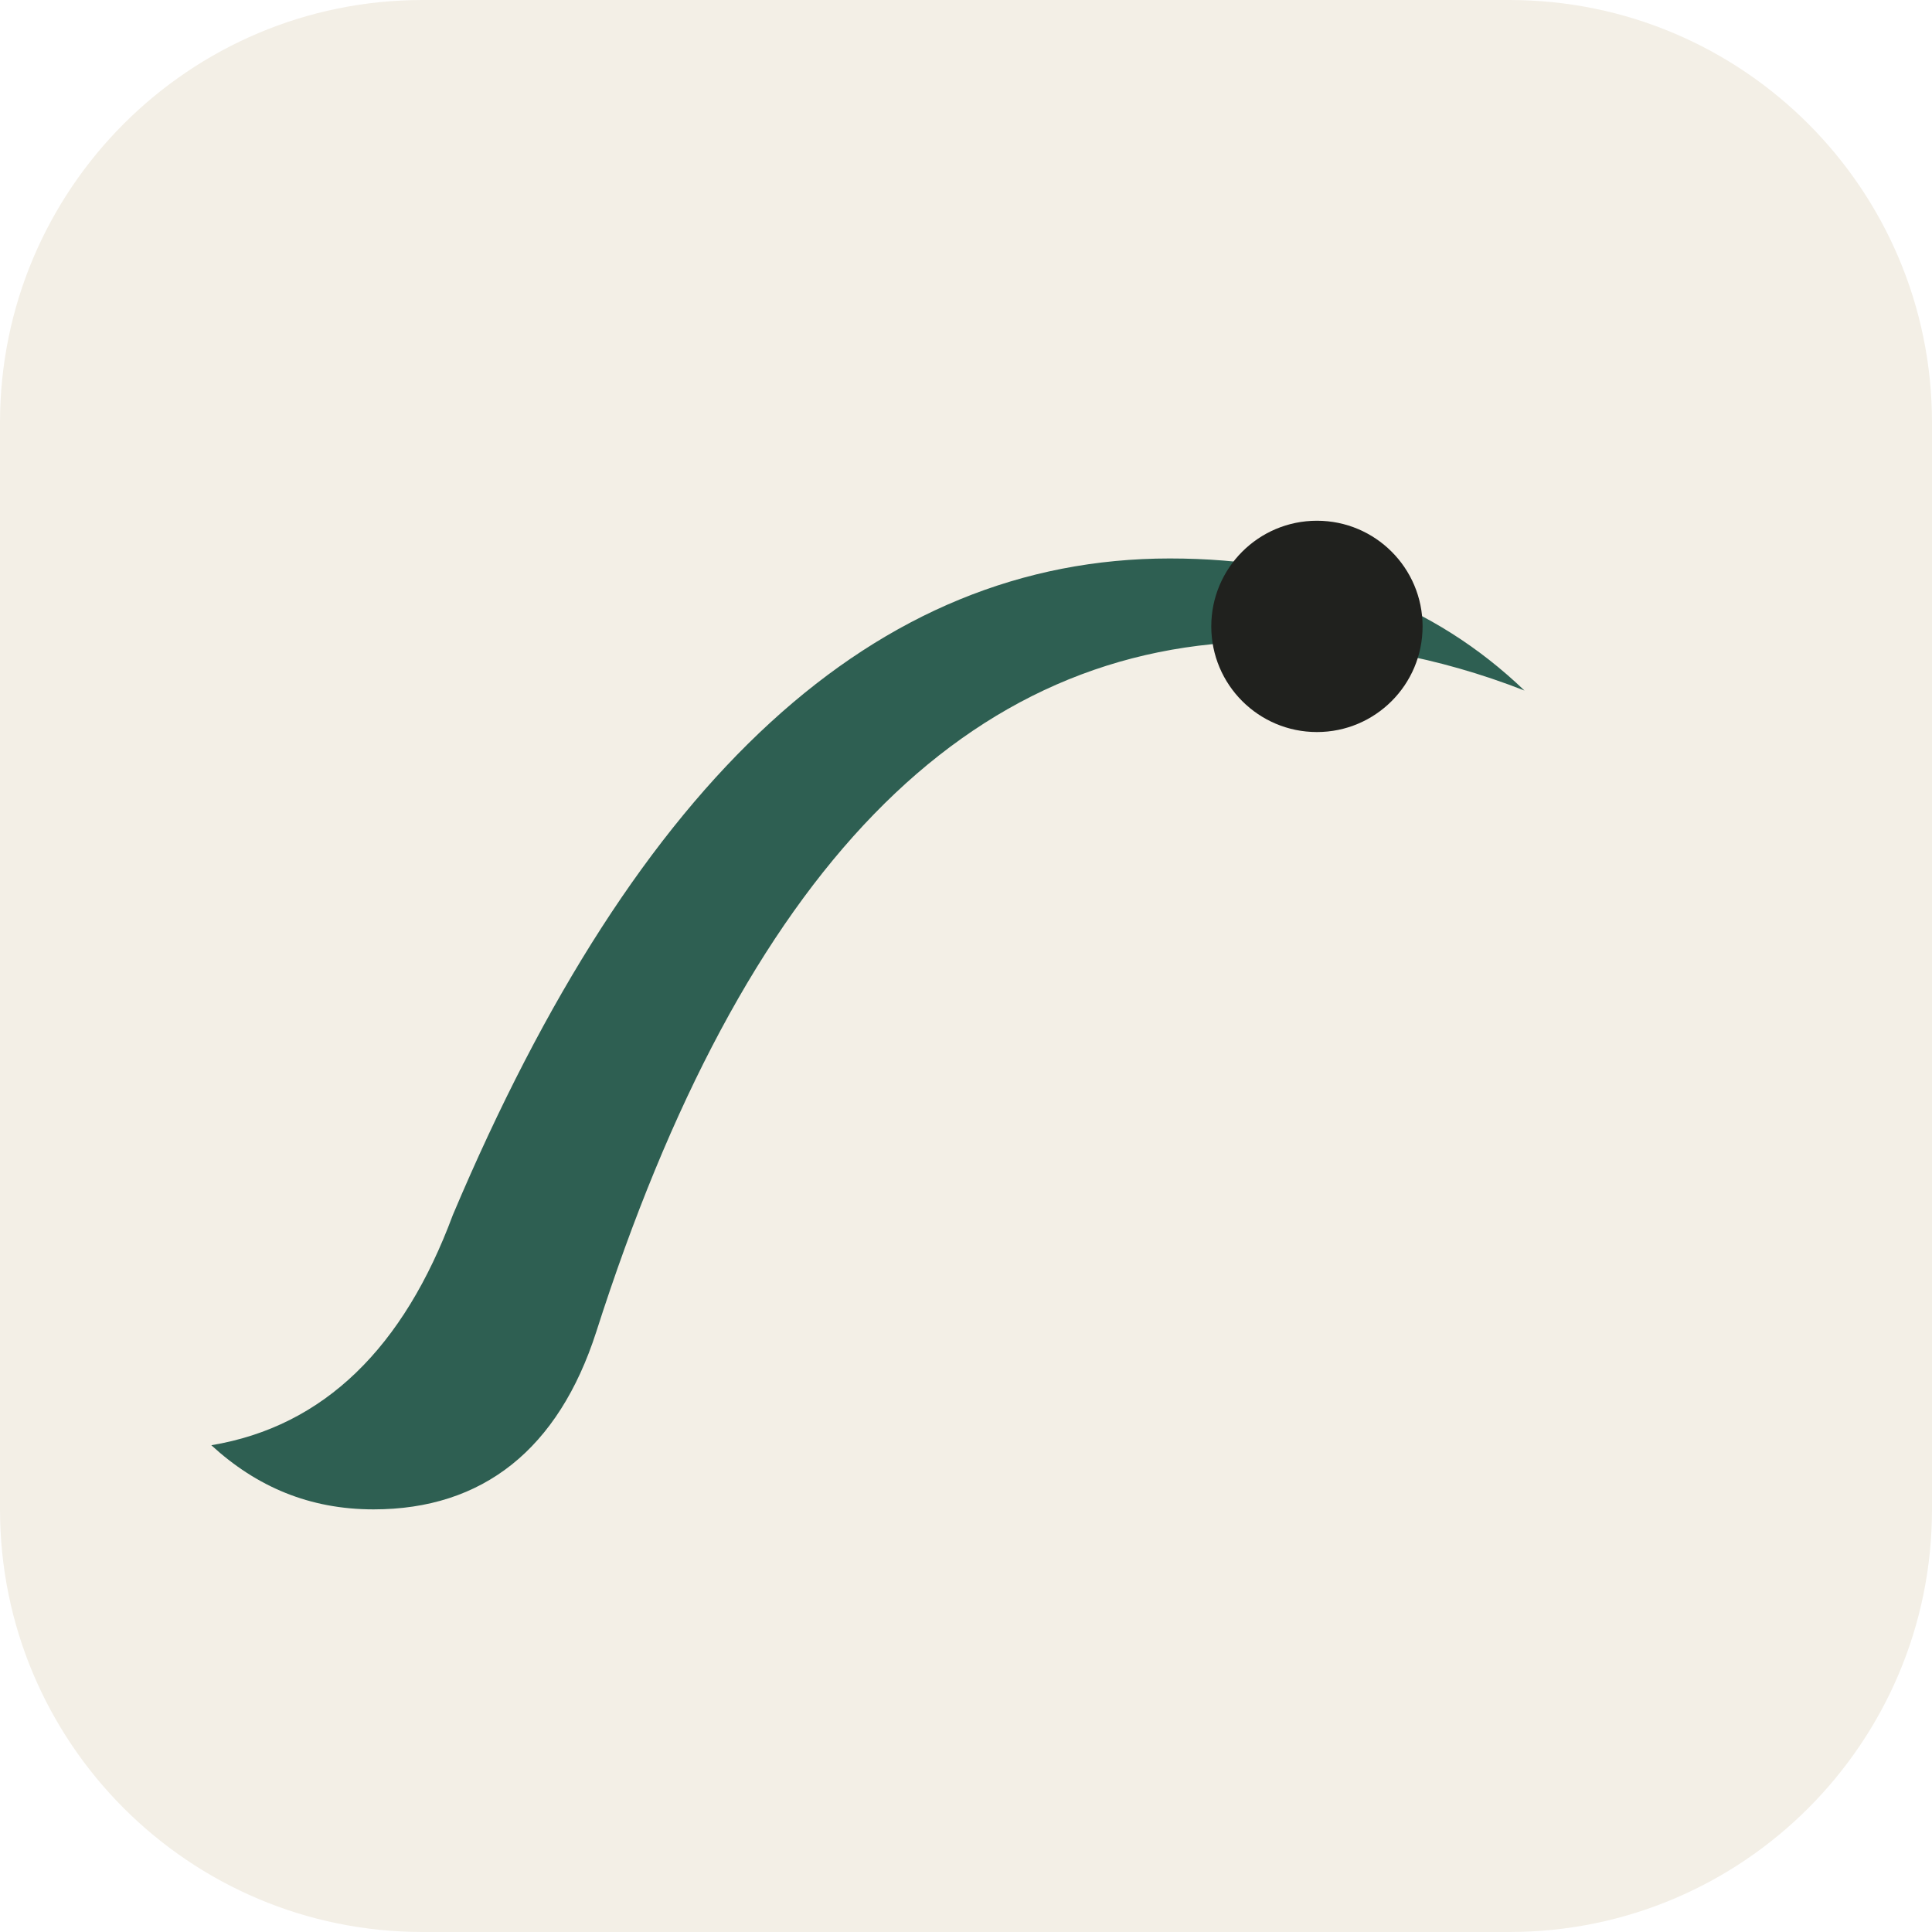
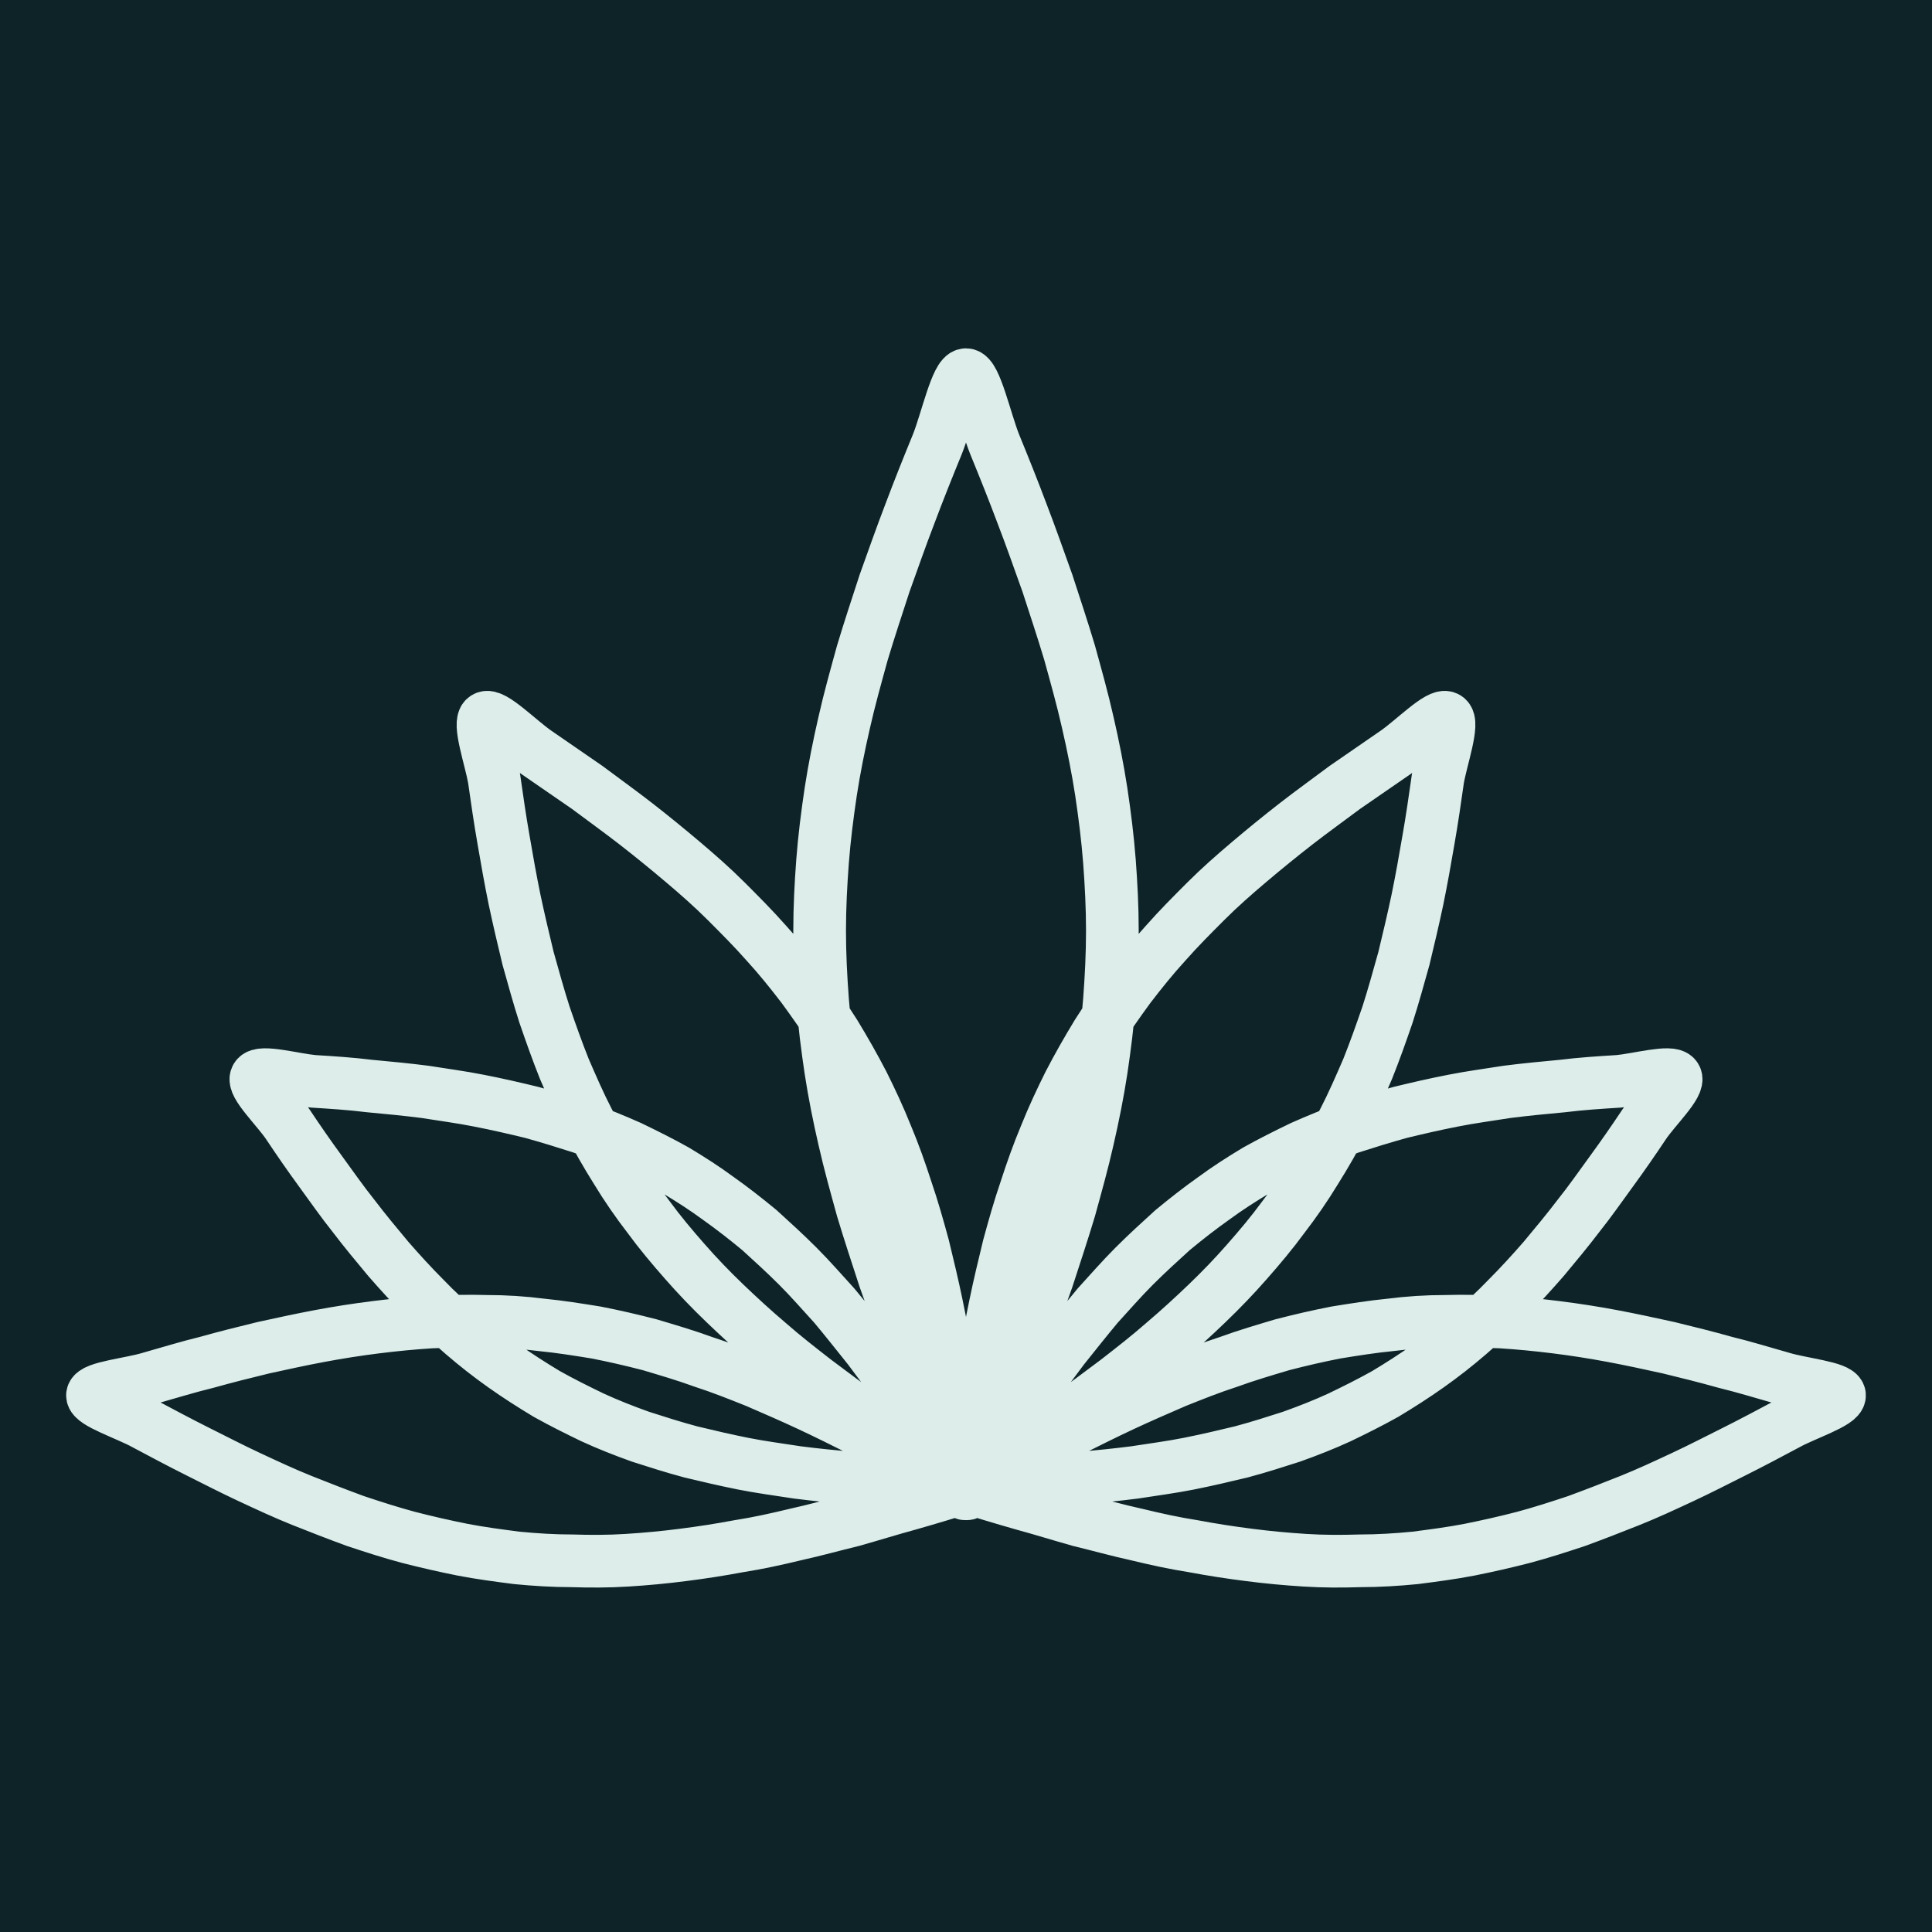
- <svg xmlns="http://www.w3.org/2000/svg" viewBox="0 0 512 512" role="img" aria-label="Rheo">
-   <rect width="512" height="512" rx="112" fill="#f3efe6" />
-   <path d="M120 322c49-116 112-174 190-174 39 0 70 12 94 35-23-9-46-13-68-13-80 0-139 61-178 183-10 31-30 47-59 47-17 0-31-6-43-17 30-5 51-26 64-61Z" fill="#2e5f52" />
-   <circle cx="349" cy="166" r="28" fill="#20211e" />
+ <svg xmlns="http://www.w3.org/2000/svg" viewBox="175 -4 330 330">
+   <rect x="175" y="-4" width="330" height="330" fill="#0D2328" />
+   <path d="M 340.0 258.0 C 338.5 257.2 334.1 254.7 331.1 253.1 C 328.1 251.5 325.1 250.0 322.2 248.4 C 319.2 246.9 316.2 245.4 313.2 244.0 C 310.2 242.6 307.2 241.3 304.2 240.0 C 301.2 238.8 298.2 237.6 295.1 236.6 C 292.1 235.5 289.0 234.6 286.0 233.7 C 282.9 232.9 279.9 232.2 276.8 231.6 C 273.7 231.1 270.6 230.6 267.5 230.3 C 264.4 229.9 261.3 229.7 258.1 229.7 C 255.0 229.6 251.9 229.7 248.7 229.8 C 245.5 230.0 242.4 230.3 239.2 230.7 C 236.0 231.1 232.8 231.6 229.6 232.2 C 226.4 232.8 223.2 233.5 220.0 234.2 C 216.7 235.0 213.5 235.8 210.3 236.7 C 207.0 237.5 203.8 238.5 200.6 239.4 C 197.3 240.4 191.0 241.0 190.8 242.3 C 190.7 243.6 196.8 245.6 199.7 247.2 C 202.7 248.8 205.7 250.4 208.7 251.9 C 211.7 253.4 214.6 254.9 217.6 256.3 C 220.6 257.7 223.6 259.1 226.6 260.3 C 229.6 261.5 232.7 262.7 235.7 263.8 C 238.7 264.8 241.8 265.8 244.8 266.6 C 247.9 267.4 251.0 268.1 254.0 268.7 C 257.1 269.3 260.2 269.7 263.3 270.1 C 266.4 270.4 269.5 270.6 272.7 270.6 C 275.8 270.7 279.0 270.7 282.1 270.5 C 285.3 270.3 288.5 270.0 291.6 269.6 C 294.8 269.2 298.0 268.7 301.2 268.1 C 304.4 267.6 307.6 266.9 310.9 266.1 C 314.1 265.4 317.3 264.5 320.6 263.7 C 323.8 262.8 327.0 261.8 330.3 260.9 C 333.5 260.0 338.4 258.5 340.0 258.0 C 341.6 257.5 340.9 259.3 340.0 258.0 C 339.1 256.7 336.4 252.6 334.6 249.9 C 332.7 247.2 330.9 244.6 329.1 242.0 C 327.2 239.4 325.3 236.8 323.4 234.3 C 321.4 231.8 319.5 229.4 317.5 227.0 C 315.4 224.7 313.4 222.4 311.3 220.3 C 309.1 218.1 306.9 216.1 304.7 214.1 C 302.4 212.2 300.1 210.4 297.7 208.7 C 295.4 207.0 292.9 205.4 290.4 203.9 C 287.9 202.5 285.3 201.2 282.6 199.9 C 279.9 198.7 277.2 197.6 274.4 196.6 C 271.6 195.7 268.7 194.8 265.8 194.0 C 262.9 193.3 259.9 192.6 256.8 192.0 C 253.8 191.4 250.7 191.0 247.6 190.5 C 244.5 190.1 241.3 189.8 238.1 189.5 C 234.9 189.1 231.7 188.9 228.5 188.7 C 225.3 188.4 219.5 186.8 218.8 188.0 C 218.0 189.2 222.4 193.4 224.2 196.1 C 226.0 198.8 227.8 201.4 229.7 204.0 C 231.6 206.6 233.4 209.2 235.4 211.7 C 237.3 214.2 239.3 216.6 241.3 219.0 C 243.3 221.3 245.4 223.6 247.5 225.7 C 249.6 227.9 251.8 229.9 254.1 231.9 C 256.3 233.8 258.6 235.6 261.0 237.3 C 263.4 239.0 265.9 240.6 268.4 242.1 C 270.9 243.5 273.5 244.8 276.2 246.1 C 278.8 247.3 281.6 248.4 284.4 249.4 C 287.2 250.3 290.0 251.2 293.0 252.0 C 295.9 252.7 298.9 253.4 301.9 254.0 C 304.9 254.6 308.0 255.0 311.2 255.5 C 314.3 255.9 317.4 256.2 320.6 256.5 C 323.8 256.9 327.0 257.1 330.3 257.3 C 333.5 257.6 338.4 257.9 340.0 258.0 C 341.6 258.1 340.2 259.7 340.0 258.0 C 339.8 256.3 339.0 251.0 338.5 247.5 C 338.0 244.0 337.5 240.5 336.9 237.1 C 336.3 233.7 335.7 230.2 335.0 226.9 C 334.3 223.5 333.5 220.2 332.7 216.9 C 331.8 213.6 330.9 210.4 329.8 207.2 C 328.8 204.1 327.7 201.0 326.4 197.9 C 325.2 194.9 323.8 191.9 322.4 189.1 C 320.9 186.2 319.3 183.4 317.6 180.6 C 315.9 177.9 314.0 175.2 312.1 172.6 C 310.1 170.0 308.1 167.5 305.9 165.1 C 303.7 162.6 301.4 160.3 299.0 157.9 C 296.7 155.6 294.2 153.4 291.6 151.2 C 289.0 149.0 286.3 146.8 283.6 144.7 C 280.9 142.6 278.1 140.6 275.3 138.5 C 272.4 136.5 269.5 134.5 266.6 132.5 C 263.7 130.5 259.1 125.8 257.9 126.6 C 256.6 127.3 258.8 133.6 259.4 137.0 C 259.9 140.5 260.4 144.0 261.0 147.4 C 261.6 150.9 262.2 154.3 262.9 157.7 C 263.6 161.0 264.4 164.4 265.2 167.7 C 266.1 170.9 267.0 174.2 268.0 177.3 C 269.1 180.5 270.2 183.6 271.4 186.6 C 272.7 189.6 274.0 192.6 275.5 195.5 C 277.0 198.4 278.6 201.2 280.3 203.9 C 282.0 206.7 283.8 209.3 285.8 211.9 C 287.7 214.5 289.8 217.0 292.0 219.5 C 294.1 221.9 296.4 224.3 298.8 226.6 C 301.2 228.9 303.7 231.2 306.3 233.4 C 308.8 235.6 311.5 237.7 314.2 239.8 C 317.0 241.9 319.8 244.0 322.6 246.0 C 325.4 248.1 328.3 250.1 331.2 252.1 C 334.1 254.1 338.5 257.0 340.0 258.0 C 341.5 259.0 339.2 260.0 340.0 258.0 C 340.8 256.0 343.3 250.1 344.9 246.1 C 346.5 242.2 348.1 238.2 349.6 234.2 C 351.1 230.3 352.5 226.3 353.9 222.4 C 355.2 218.4 356.5 214.5 357.7 210.5 C 358.8 206.5 359.9 202.6 360.8 198.6 C 361.7 194.7 362.5 190.7 363.1 186.8 C 363.7 182.8 364.2 178.8 364.5 174.9 C 364.8 170.9 365.0 167.0 365.0 163.0 C 365.0 159.0 364.8 155.1 364.5 151.1 C 364.2 147.2 363.7 143.2 363.1 139.2 C 362.5 135.3 361.7 131.3 360.8 127.4 C 359.9 123.4 358.8 119.5 357.7 115.5 C 356.5 111.5 355.2 107.6 353.9 103.6 C 352.5 99.7 351.1 95.7 349.6 91.8 C 348.1 87.8 346.5 83.8 344.9 79.9 C 343.3 75.9 341.6 68.0 340.0 68.0 C 338.4 68.0 336.7 75.9 335.1 79.9 C 333.5 83.8 331.9 87.8 330.4 91.8 C 328.9 95.7 327.5 99.7 326.1 103.6 C 324.8 107.6 323.5 111.5 322.3 115.5 C 321.2 119.5 320.1 123.4 319.2 127.4 C 318.3 131.3 317.5 135.3 316.9 139.2 C 316.3 143.2 315.8 147.2 315.5 151.1 C 315.2 155.1 315.0 159.0 315.0 163.0 C 315.0 167.0 315.2 170.9 315.5 174.9 C 315.8 178.8 316.3 182.8 316.9 186.8 C 317.5 190.7 318.3 194.7 319.2 198.6 C 320.1 202.6 321.2 206.5 322.3 210.5 C 323.5 214.5 324.8 218.4 326.1 222.4 C 327.5 226.3 328.9 230.3 330.4 234.2 C 331.9 238.2 333.5 242.2 335.1 246.1 C 336.7 250.1 339.2 256.0 340.0 258.0 C 340.8 260.0 338.5 259.0 340.0 258.0 C 341.5 257.0 345.9 254.1 348.8 252.1 C 351.7 250.1 354.6 248.1 357.4 246.0 C 360.2 244.0 363.0 241.9 365.8 239.8 C 368.5 237.7 371.2 235.6 373.7 233.4 C 376.3 231.2 378.8 228.9 381.2 226.6 C 383.6 224.3 385.9 221.9 388.0 219.5 C 390.2 217.0 392.3 214.5 394.2 211.9 C 396.2 209.3 398.0 206.7 399.7 203.9 C 401.4 201.2 403.0 198.4 404.5 195.5 C 406.0 192.6 407.3 189.6 408.6 186.6 C 409.8 183.6 410.9 180.5 412.0 177.3 C 413.0 174.2 413.9 170.9 414.8 167.7 C 415.6 164.4 416.4 161.0 417.1 157.7 C 417.8 154.3 418.4 150.9 419.0 147.4 C 419.6 144.0 420.1 140.5 420.6 137.0 C 421.2 133.6 423.4 127.3 422.1 126.6 C 420.9 125.8 416.3 130.5 413.4 132.5 C 410.5 134.5 407.6 136.5 404.7 138.5 C 401.9 140.6 399.1 142.6 396.4 144.7 C 393.7 146.8 391.0 149.0 388.4 151.2 C 385.8 153.4 383.3 155.6 381.0 157.9 C 378.6 160.3 376.3 162.6 374.1 165.1 C 371.9 167.5 369.9 170.0 367.9 172.6 C 366.0 175.2 364.1 177.9 362.4 180.6 C 360.7 183.4 359.1 186.2 357.6 189.1 C 356.2 191.9 354.8 194.9 353.6 197.9 C 352.3 201.0 351.2 204.1 350.2 207.2 C 349.1 210.4 348.2 213.6 347.3 216.9 C 346.5 220.2 345.7 223.5 345.0 226.9 C 344.3 230.2 343.7 233.7 343.1 237.1 C 342.5 240.5 342.0 244.0 341.5 247.5 C 341.0 251.0 340.2 256.3 340.0 258.0 C 339.8 259.7 338.4 258.1 340.0 258.0 C 341.6 257.9 346.5 257.6 349.7 257.3 C 353.0 257.1 356.2 256.9 359.4 256.5 C 362.6 256.2 365.7 255.9 368.8 255.5 C 372.0 255.0 375.1 254.6 378.1 254.0 C 381.1 253.4 384.1 252.7 387.0 252.0 C 390.0 251.2 392.8 250.3 395.6 249.4 C 398.4 248.4 401.2 247.3 403.8 246.1 C 406.5 244.8 409.1 243.5 411.6 242.1 C 414.1 240.6 416.6 239.0 419.0 237.3 C 421.4 235.6 423.7 233.8 425.9 231.9 C 428.2 229.9 430.4 227.9 432.5 225.7 C 434.6 223.6 436.7 221.3 438.7 219.0 C 440.7 216.6 442.7 214.2 444.6 211.7 C 446.6 209.2 448.4 206.6 450.3 204.0 C 452.2 201.4 454.0 198.8 455.8 196.1 C 457.6 193.4 462.0 189.2 461.2 188.0 C 460.5 186.8 454.7 188.4 451.5 188.7 C 448.3 188.9 445.1 189.1 441.9 189.5 C 438.7 189.8 435.5 190.1 432.4 190.5 C 429.3 191.0 426.2 191.4 423.2 192.0 C 420.1 192.6 417.1 193.3 414.2 194.0 C 411.3 194.8 408.4 195.7 405.6 196.6 C 402.8 197.6 400.1 198.7 397.4 199.9 C 394.7 201.2 392.1 202.5 389.6 203.9 C 387.1 205.4 384.6 207.0 382.3 208.7 C 379.9 210.4 377.6 212.2 375.3 214.1 C 373.1 216.1 370.9 218.1 368.7 220.3 C 366.6 222.4 364.6 224.7 362.5 227.0 C 360.5 229.4 358.6 231.8 356.6 234.3 C 354.7 236.8 352.8 239.4 350.9 242.0 C 349.1 244.6 347.3 247.2 345.4 249.9 C 343.6 252.6 340.9 256.7 340.0 258.0 C 339.1 259.3 338.4 257.5 340.0 258.0 C 341.6 258.5 346.5 260.0 349.7 260.9 C 353.0 261.8 356.2 262.8 359.4 263.7 C 362.7 264.5 365.9 265.4 369.1 266.1 C 372.4 266.9 375.6 267.6 378.8 268.1 C 382.0 268.7 385.2 269.2 388.4 269.6 C 391.5 270.0 394.7 270.3 397.9 270.5 C 401.0 270.7 404.2 270.7 407.3 270.6 C 410.5 270.6 413.6 270.4 416.7 270.1 C 419.8 269.7 422.9 269.3 426.0 268.7 C 429.0 268.1 432.1 267.4 435.2 266.6 C 438.2 265.8 441.3 264.8 444.3 263.8 C 447.3 262.7 450.4 261.5 453.4 260.3 C 456.4 259.1 459.4 257.7 462.4 256.3 C 465.4 254.9 468.3 253.4 471.3 251.9 C 474.3 250.4 477.3 248.8 480.3 247.2 C 483.2 245.6 489.3 243.6 489.2 242.3 C 489.0 241.0 482.7 240.4 479.4 239.4 C 476.2 238.5 473.0 237.5 469.7 236.7 C 466.5 235.8 463.3 235.0 460.0 234.2 C 456.8 233.5 453.6 232.8 450.4 232.2 C 447.2 231.6 444.0 231.1 440.8 230.7 C 437.6 230.3 434.5 230.0 431.3 229.8 C 428.1 229.7 425.0 229.6 421.9 229.7 C 418.7 229.7 415.6 229.9 412.5 230.3 C 409.4 230.6 406.3 231.1 403.2 231.6 C 400.1 232.2 397.1 232.9 394.0 233.7 C 391.0 234.6 387.9 235.5 384.9 236.6 C 381.8 237.6 378.8 238.8 375.8 240.0 C 372.8 241.3 369.8 242.6 366.8 244.0 C 363.8 245.4 360.8 246.9 357.8 248.4 C 354.9 250.0 351.9 251.5 348.9 253.1 C 345.9 254.7 341.5 257.2 340.0 258.0 C 338.5 258.8 341.5 258.8 340.0 258.0" transform="translate(0 -8)" fill="none" stroke="#DCEDEA" stroke-width="9" stroke-linecap="round" stroke-linejoin="round" />
</svg>
